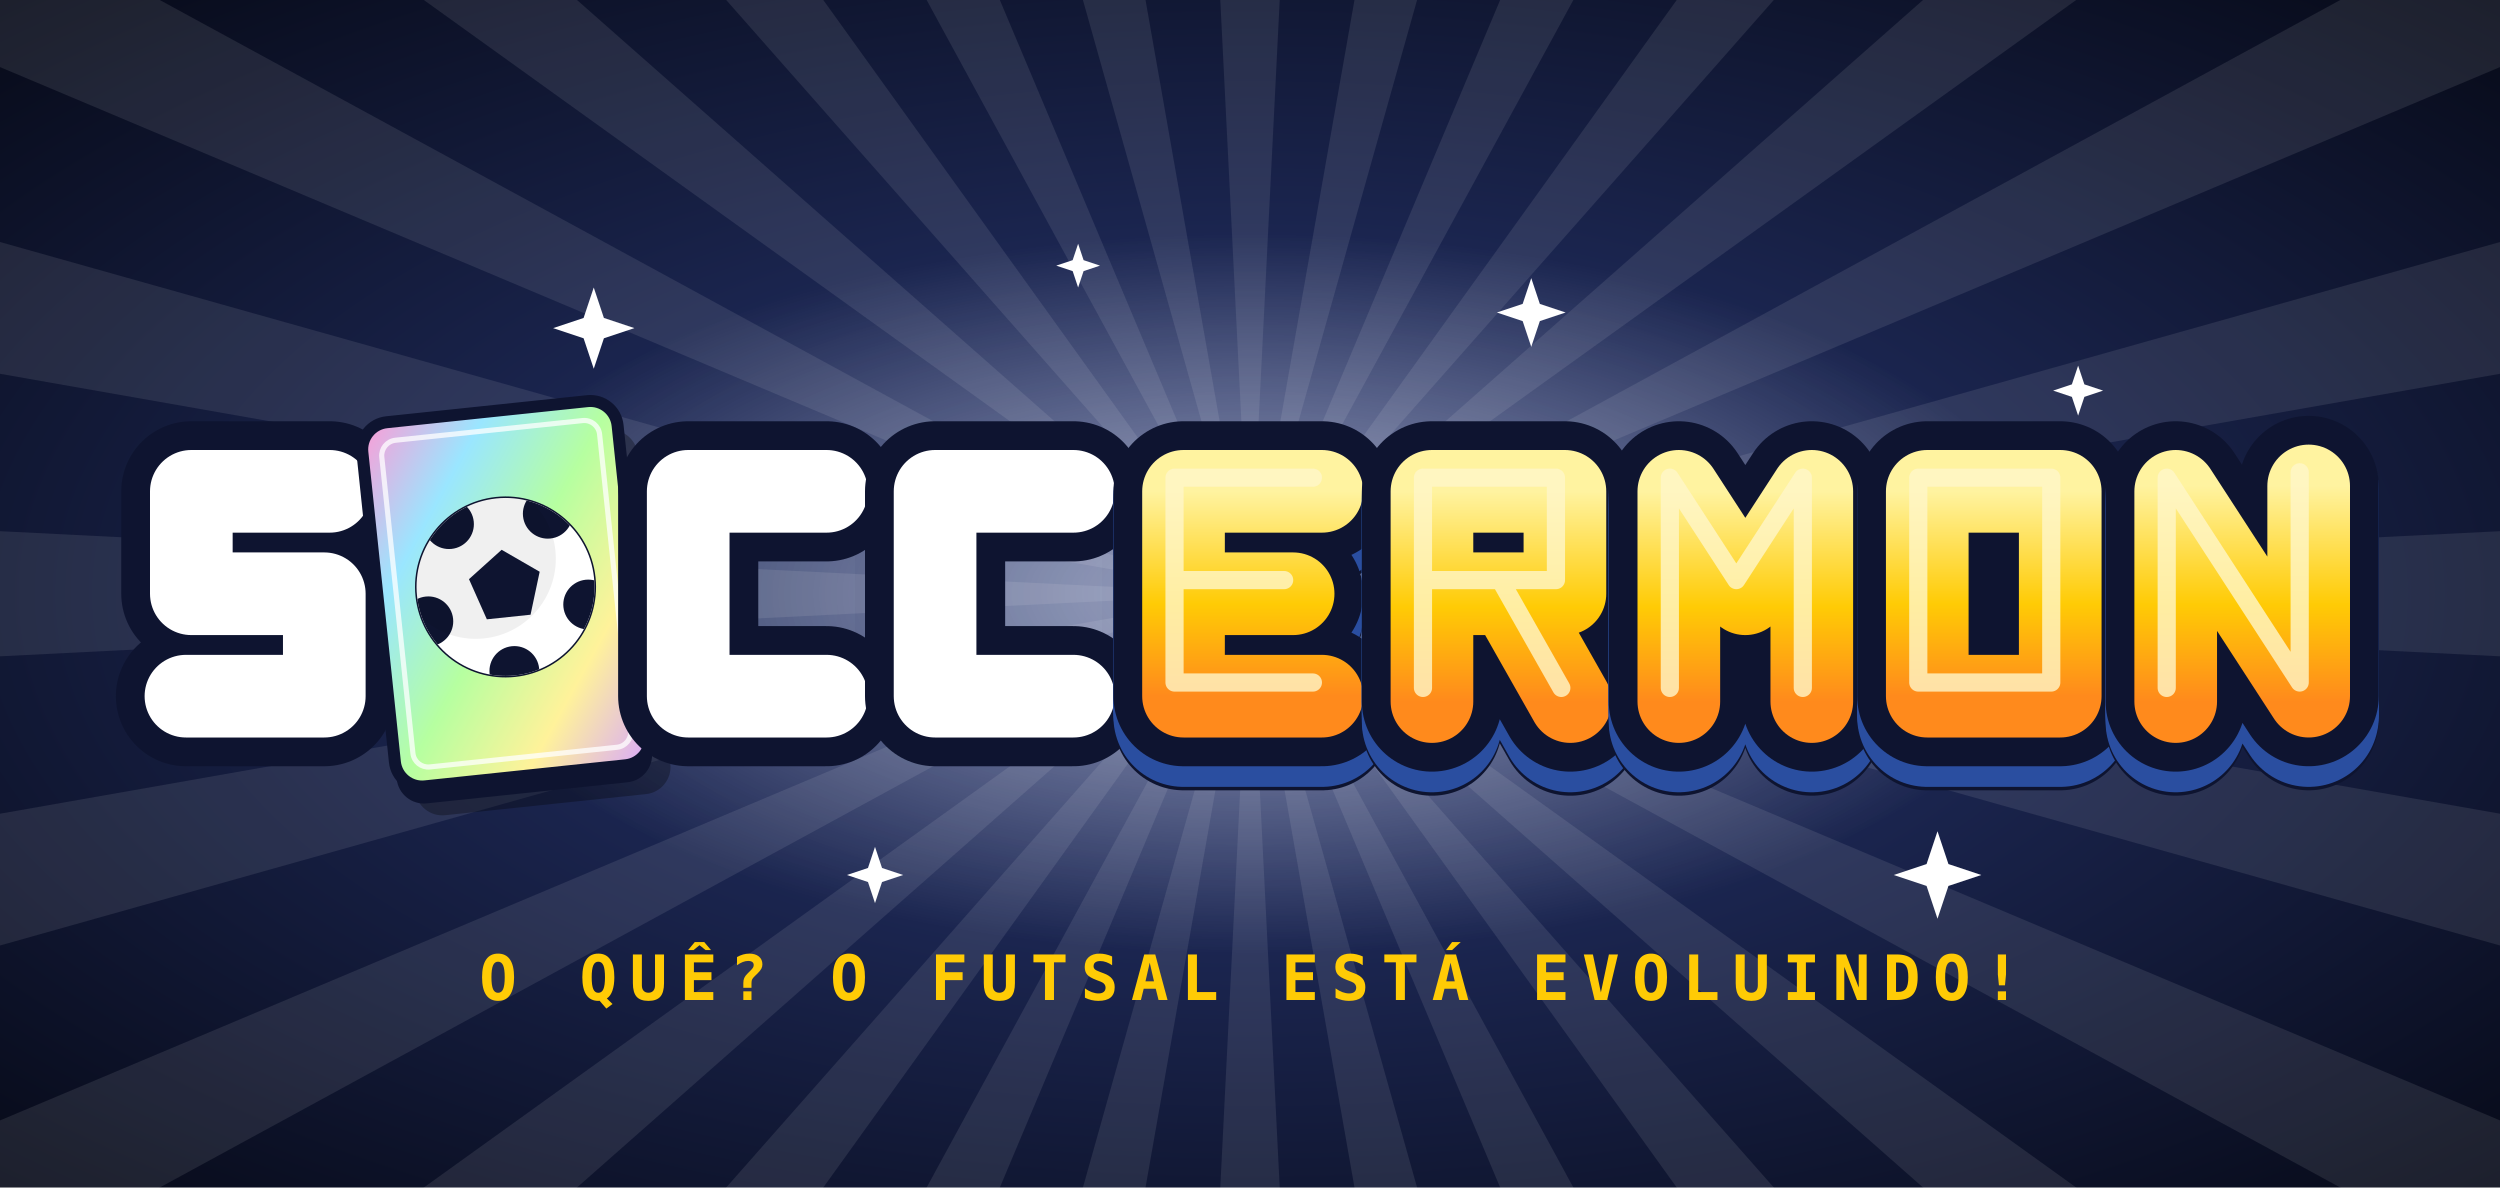
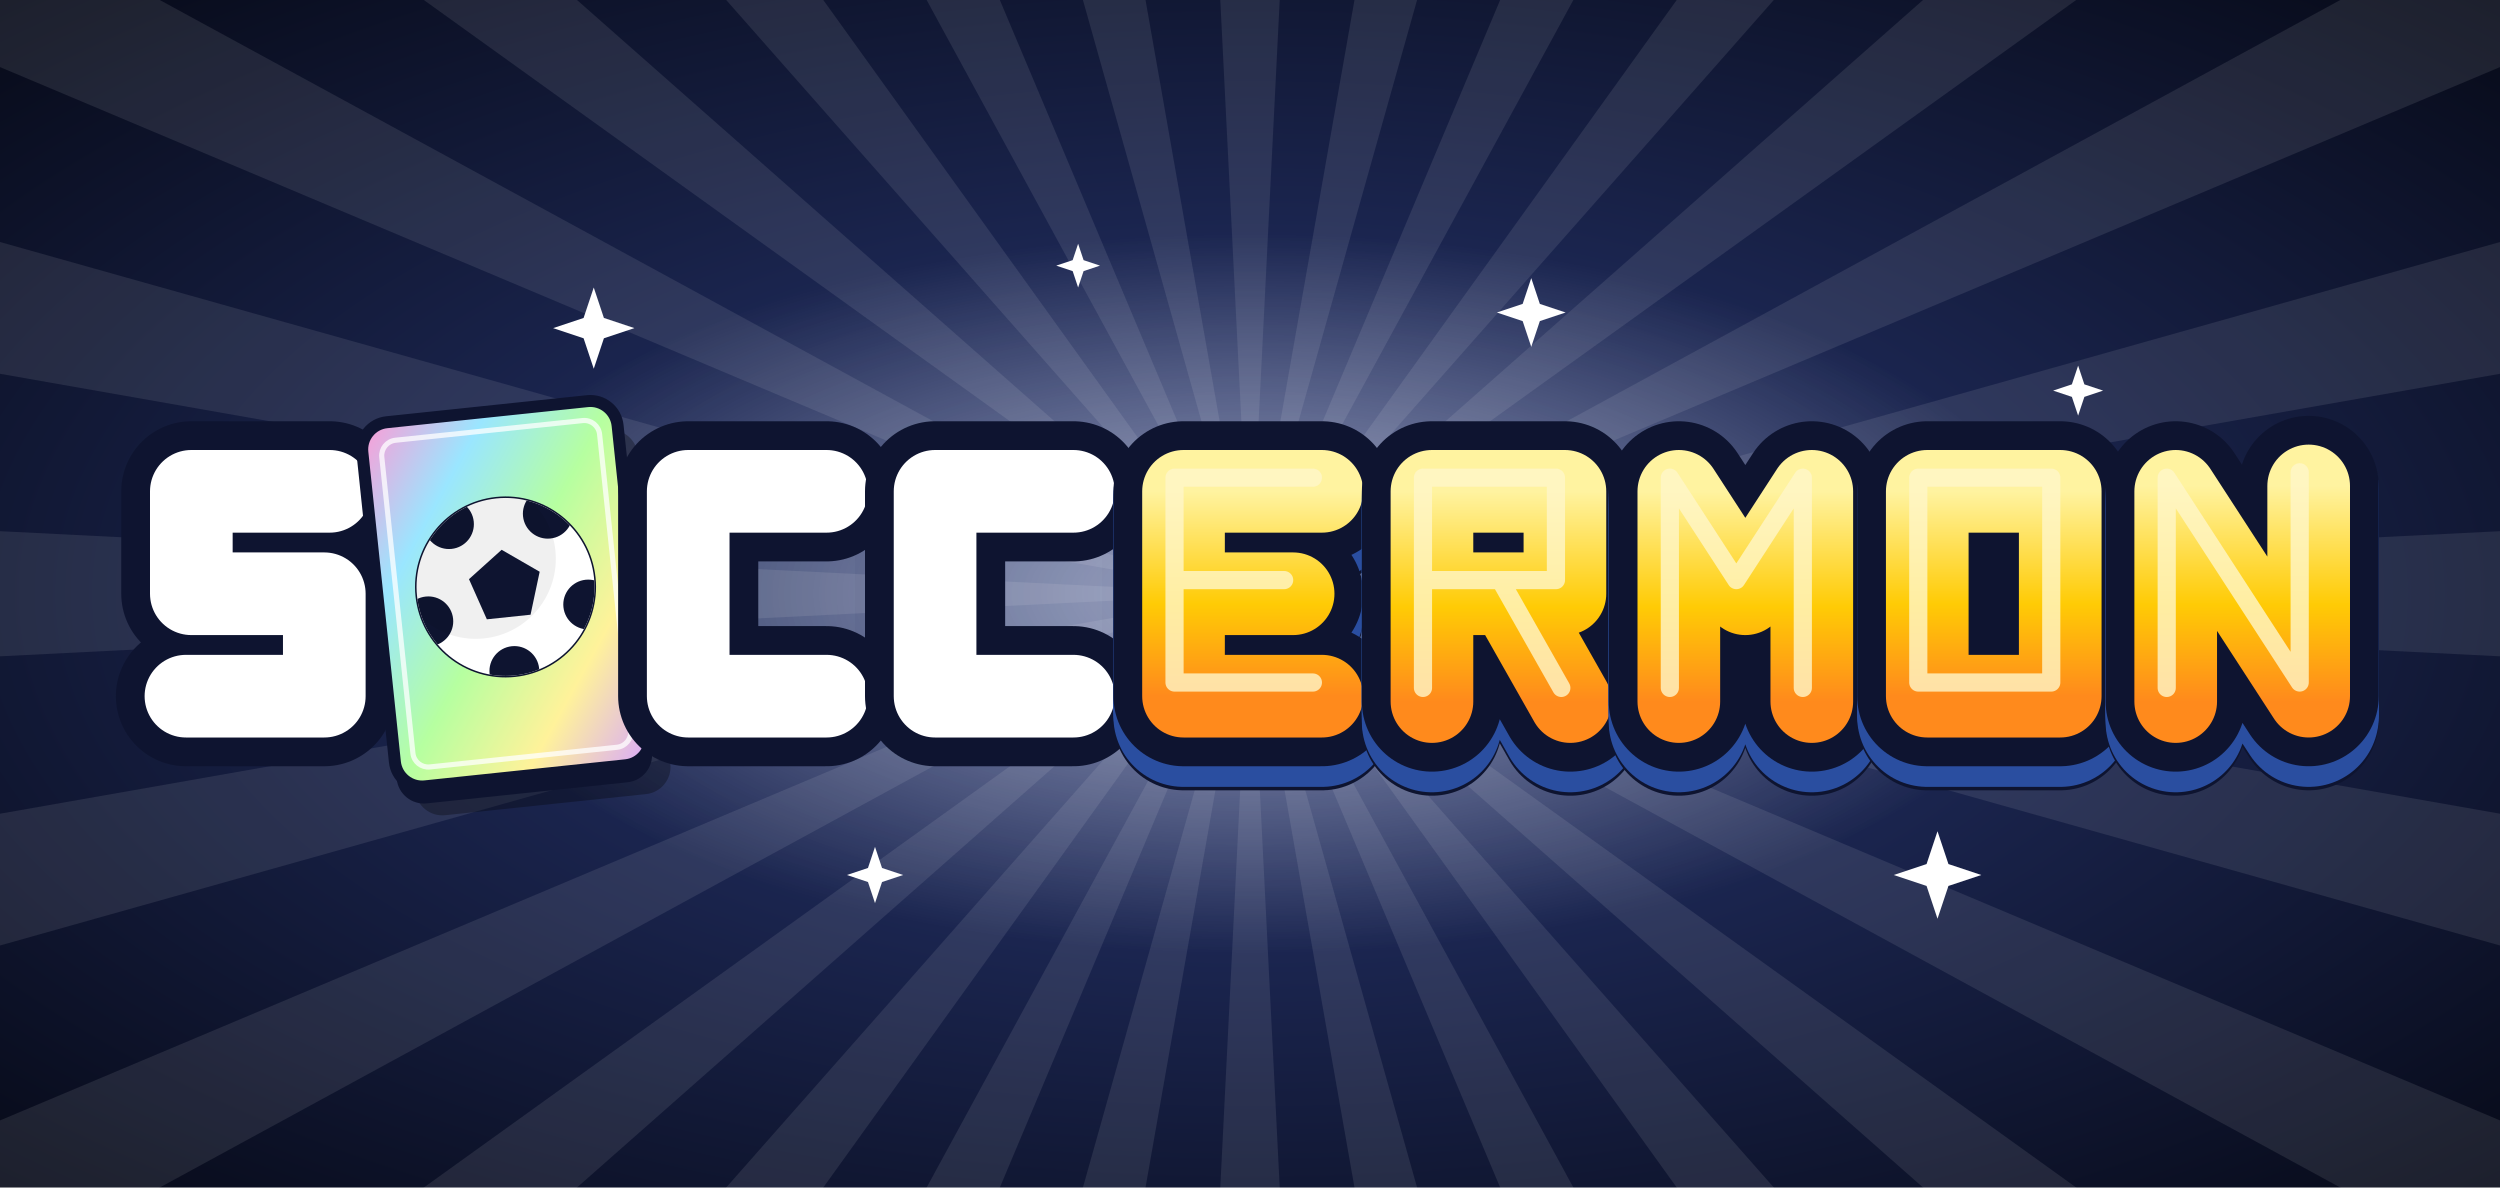
<svg xmlns="http://www.w3.org/2000/svg" viewBox="0 0 1600 760">
  <defs>
    <style>@font-face{font-family:"Galmuri11";src:url("/fonts/Galmuri11-Bold.woff2");font-weight:700}</style>
    <linearGradient id="ouro" x1="0" y1="0" x2="0" y2="1">
      <stop offset="0" stop-color="#fff3a0" />
      <stop offset=".55" stop-color="#ffcb05" />
      <stop offset="1" stop-color="#ff8a1c" />
    </linearGradient>
    <linearGradient id="m-bronze" x1="0" y1="0" x2=".7" y2="1">
      <stop offset="0" stop-color="#f0c493" />
      <stop offset=".5" stop-color="#c98a52" />
      <stop offset="1" stop-color="#8f5a2e" />
    </linearGradient>
    <linearGradient id="m-prata" x1="0" y1="0" x2=".7" y2="1">
      <stop offset="0" stop-color="#fbfcfe" />
      <stop offset=".5" stop-color="#d3d8e1" />
      <stop offset="1" stop-color="#9aa2b0" />
    </linearGradient>
    <linearGradient id="m-ouro" x1="0" y1="0" x2=".7" y2="1">
      <stop offset="0" stop-color="#fff3b8" />
      <stop offset=".5" stop-color="#e8c24a" />
      <stop offset="1" stop-color="#b48a18" />
    </linearGradient>
    <linearGradient id="holo" x1="0" y1="0" x2="1" y2="1">
      <stop offset="0" stop-color="#ff9ad5" />
      <stop offset=".25" stop-color="#9ae6ff" />
      <stop offset=".5" stop-color="#b6ffa0" />
      <stop offset=".75" stop-color="#fff29a" />
      <stop offset="1" stop-color="#d7a6ff" />
    </linearGradient>
    <radialGradient id="noite" cx=".5" cy=".5" r=".7">
      <stop offset="0" stop-color="#2a3a7a" />
      <stop offset="1" stop-color="#070a18" />
    </radialGradient>
    <radialGradient id="halo">
      <stop offset="0" stop-color="#fff" stop-opacity=".55" />
      <stop offset="1" stop-color="#fff" stop-opacity="0" />
    </radialGradient>
    <filter id="brilho" x="-20%" y="-20%" width="140%" height="140%">
      <feGaussianBlur stdDeviation="5" />
    </filter>
  </defs>
  <rect width="1600" height="760" fill="url(#noite)" />
  <polygon points="800,380 1999,320 1999,440" fill="#fff" opacity=".09" />
  <polygon points="800,380 1982,588 1955,705" fill="#fff" opacity=".09" />
  <polygon points="800,380 1906,846 1854,954" fill="#fff" opacity=".09" />
  <polygon points="800,380 1774,1080 1700,1174" fill="#fff" opacity=".09" />
  <polygon points="800,380 1594,1280 1500,1354" fill="#fff" opacity=".09" />
  <polygon points="800,380 1374,1434 1266,1486" fill="#fff" opacity=".09" />
  <polygon points="800,380 1125,1535 1008,1562" fill="#fff" opacity=".09" />
  <polygon points="800,380 860,1579 740,1579" fill="#fff" opacity=".09" />
  <polygon points="800,380 592,1562 475,1535" fill="#fff" opacity=".09" />
  <polygon points="800,380 334,1486 226,1434" fill="#fff" opacity=".09" />
  <polygon points="800,380 100,1354 6,1280" fill="#fff" opacity=".09" />
  <polygon points="800,380 -100,1174 -174,1080" fill="#fff" opacity=".09" />
  <polygon points="800,380 -254,954 -306,846" fill="#fff" opacity=".09" />
  <polygon points="800,380 -355,705 -382,588" fill="#fff" opacity=".09" />
  <polygon points="800,380 -399,440 -399,320" fill="#fff" opacity=".09" />
  <polygon points="800,380 -382,172 -355,55" fill="#fff" opacity=".09" />
  <polygon points="800,380 -306,-86 -254,-194" fill="#fff" opacity=".09" />
  <polygon points="800,380 -174,-320 -100,-414" fill="#fff" opacity=".09" />
  <polygon points="800,380 6,-520 100,-594" fill="#fff" opacity=".09" />
  <polygon points="800,380 226,-674 334,-726" fill="#fff" opacity=".09" />
  <polygon points="800,380 475,-775 592,-802" fill="#fff" opacity=".09" />
  <polygon points="800,380 740,-819 860,-819" fill="#fff" opacity=".09" />
  <polygon points="800,380 1008,-802 1125,-775" fill="#fff" opacity=".09" />
  <polygon points="800,380 1266,-726 1374,-674" fill="#fff" opacity=".09" />
  <polygon points="800,380 1500,-594 1594,-520" fill="#fff" opacity=".09" />
  <polygon points="800,380 1700,-414 1774,-320" fill="#fff" opacity=".09" />
  <polygon points="800,380 1854,-194 1906,-86" fill="#fff" opacity=".09" />
  <polygon points="800,380 1955,55 1982,172" fill="#fff" opacity=".09" />
  <ellipse cx="800" cy="380" rx="520" ry="230" fill="url(#halo)" />
  <g transform="translate(96 288) scale(23)">
    <g filter="url(#brilho)" opacity=".55">
      <path d="M5 1.15H1.15V4H4.85V6.85H1" fill="none" stroke-linejoin="round" stroke-linecap="round" stroke="#cfe4ff" stroke-width="2.7" />
    </g>
    <path d="M5 1.15H1.15V4H4.85V6.85H1" fill="none" stroke-linejoin="round" stroke-linecap="round" stroke="#0e1430" stroke-width="3.9" />
    <path d="M5 1.15H1.15V4H4.85V6.85H1" fill="none" stroke-linejoin="round" stroke-linecap="round" stroke="#fff" stroke-width="2.3" />
  </g>
  <g transform="translate(324 380) rotate(-6)">
    <g transform="scale(1.095)">
      <rect x="-65.0" y="-89.0" width="150" height="214" rx="16" fill="#000" opacity=".3" />
      <rect x="-75.0" y="-97.0" width="150" height="214" rx="16" fill="#0e1430" />
      <rect x="-75.0" y="-99.0" width="150" height="214" rx="16" fill="#0e1430" />
      <rect x="-75.0" y="-101.0" width="150" height="214" rx="16" fill="#0e1430" />
      <rect x="-75.0" y="-103.0" width="150" height="214" rx="16" fill="#0e1430" />
      <rect x="-75.0" y="-105.0" width="150" height="214" rx="16" fill="#0e1430" />
      <rect x="-75.0" y="-107.0" width="150" height="214" rx="16" fill="url(#holo)" stroke="#0e1430" stroke-width="7" />
      <rect x="-64.0" y="-96.0" width="128" height="192" rx="9" fill="none" stroke="#fff" stroke-width="3" opacity=".75" />
      <clipPath id="bc0-4">
        <circle cx="0" cy="-4" r="52" />
      </clipPath>
      <circle cx="0" cy="-4" r="52.9" fill="#0e1430" />
      <circle cx="0" cy="-4" r="52" fill="#ffffff" />
      <g clip-path="url(#bc0-4)">
        <circle cx="29.04" cy="-43.97" r="14.56" fill="#0e1430" />
        <circle cx="46.98" cy="11.27" r="14.56" fill="#0e1430" />
        <circle cx="0.00" cy="45.40" r="14.56" fill="#0e1430" />
        <circle cx="-46.98" cy="11.27" r="14.56" fill="#0e1430" />
        <circle cx="-29.04" cy="-43.97" r="14.56" fill="#0e1430" />
        <circle cx="-15.6" cy="-22.2" r="46.8" fill="#000" opacity=".06" />
      </g>
      <polygon fill="#0e1430" points="0.00,-25.84 20.77,-10.75 12.84,13.67 -12.84,13.67 -20.77,-10.75" />
    </g>
  </g>
  <g transform="translate(414 288) scale(23)">
    <g filter="url(#brilho)" opacity=".55">
      <path d="M5 1.15H1.15V6.85H5" fill="none" stroke-linejoin="round" stroke-linecap="round" stroke="#cfe4ff" stroke-width="2.7" />
    </g>
    <path d="M5 1.15H1.15V6.85H5" fill="none" stroke-linejoin="round" stroke-linecap="round" stroke="#0e1430" stroke-width="3.9" />
    <path d="M5 1.15H1.15V6.85H5" fill="none" stroke-linejoin="round" stroke-linecap="round" stroke="#fff" stroke-width="2.3" />
  </g>
  <g transform="translate(572 288) scale(23)">
    <g filter="url(#brilho)" opacity=".55">
      <path d="M5 1.15H1.15V6.85H5" fill="none" stroke-linejoin="round" stroke-linecap="round" stroke="#cfe4ff" stroke-width="2.7" />
    </g>
    <path d="M5 1.15H1.15V6.85H5" fill="none" stroke-linejoin="round" stroke-linecap="round" stroke="#0e1430" stroke-width="3.9" />
    <path d="M5 1.15H1.15V6.85H5" fill="none" stroke-linejoin="round" stroke-linecap="round" stroke="#fff" stroke-width="2.3" />
  </g>
  <g transform="translate(731 288) scale(23)">
    <path d="M5 1.15H1.15V6.85H5M1.15 4H4.2" fill="none" stroke-linejoin="round" stroke-linecap="round" stroke="#0e1430" stroke-width="3.9" transform="translate(0 0.670)" />
    <path d="M5 1.15H1.15V6.85H5M1.15 4H4.2" fill="none" stroke-linejoin="round" stroke-linecap="round" stroke="#2a4ea0" stroke-width="3.9" transform="translate(0 0.574)" />
    <path d="M5 1.15H1.15V6.85H5M1.15 4H4.2" fill="none" stroke-linejoin="round" stroke-linecap="round" stroke="#2a4ea0" stroke-width="3.9" transform="translate(0 0.478)" />
    <path d="M5 1.15H1.15V6.85H5M1.15 4H4.2" fill="none" stroke-linejoin="round" stroke-linecap="round" stroke="#2a4ea0" stroke-width="3.9" transform="translate(0 0.383)" />
    <path d="M5 1.15H1.15V6.85H5M1.15 4H4.2" fill="none" stroke-linejoin="round" stroke-linecap="round" stroke="#2a4ea0" stroke-width="3.9" transform="translate(0 0.287)" />
    <path d="M5 1.15H1.15V6.85H5M1.15 4H4.2" fill="none" stroke-linejoin="round" stroke-linecap="round" stroke="#2a4ea0" stroke-width="3.9" transform="translate(0 0.191)" />
    <path d="M5 1.15H1.15V6.85H5M1.15 4H4.2" fill="none" stroke-linejoin="round" stroke-linecap="round" stroke="#2a4ea0" stroke-width="3.9" transform="translate(0 0.096)" />
    <path d="M5 1.15H1.15V6.85H5M1.15 4H4.2" fill="none" stroke-linejoin="round" stroke-linecap="round" stroke="#0e1430" stroke-width="3.9" />
    <path d="M5 1.15H1.15V6.85H5M1.15 4H4.2" fill="none" stroke-linejoin="round" stroke-linecap="round" stroke="url(#ouro)" stroke-width="2.3" />
    <path d="M5 1.15H1.15V6.85H5M1.15 4H4.2" fill="none" stroke-linejoin="round" stroke-linecap="round" stroke="#fff6c9" stroke-width="0.506" opacity=".8" transform="translate(-.25 -.38)" />
  </g>
  <g transform="translate(890 288) scale(23)">
    <path d="M1.15 7V1.15H4.85V4H1.15M3.3 4L5 7" fill="none" stroke-linejoin="round" stroke-linecap="round" stroke="#0e1430" stroke-width="3.9" transform="translate(0 0.670)" />
    <path d="M1.15 7V1.15H4.85V4H1.15M3.3 4L5 7" fill="none" stroke-linejoin="round" stroke-linecap="round" stroke="#2a4ea0" stroke-width="3.9" transform="translate(0 0.574)" />
    <path d="M1.15 7V1.15H4.85V4H1.15M3.3 4L5 7" fill="none" stroke-linejoin="round" stroke-linecap="round" stroke="#2a4ea0" stroke-width="3.9" transform="translate(0 0.478)" />
    <path d="M1.15 7V1.15H4.85V4H1.15M3.3 4L5 7" fill="none" stroke-linejoin="round" stroke-linecap="round" stroke="#2a4ea0" stroke-width="3.9" transform="translate(0 0.383)" />
    <path d="M1.15 7V1.15H4.85V4H1.15M3.3 4L5 7" fill="none" stroke-linejoin="round" stroke-linecap="round" stroke="#2a4ea0" stroke-width="3.9" transform="translate(0 0.287)" />
    <path d="M1.15 7V1.15H4.85V4H1.15M3.3 4L5 7" fill="none" stroke-linejoin="round" stroke-linecap="round" stroke="#2a4ea0" stroke-width="3.9" transform="translate(0 0.191)" />
    <path d="M1.15 7V1.15H4.85V4H1.15M3.3 4L5 7" fill="none" stroke-linejoin="round" stroke-linecap="round" stroke="#2a4ea0" stroke-width="3.9" transform="translate(0 0.096)" />
    <path d="M1.15 7V1.15H4.85V4H1.15M3.3 4L5 7" fill="none" stroke-linejoin="round" stroke-linecap="round" stroke="#0e1430" stroke-width="3.9" />
    <path d="M1.15 7V1.15H4.85V4H1.15M3.3 4L5 7" fill="none" stroke-linejoin="round" stroke-linecap="round" stroke="url(#ouro)" stroke-width="2.3" />
    <path d="M1.15 7V1.15H4.85V4H1.15M3.3 4L5 7" fill="none" stroke-linejoin="round" stroke-linecap="round" stroke="#fff6c9" stroke-width="0.506" opacity=".8" transform="translate(-.25 -.38)" />
  </g>
  <g transform="translate(1048 288) scale(23)">
    <path d="M1.15 7V1.15L3 4L4.85 1.15V7" fill="none" stroke-linejoin="round" stroke-linecap="round" stroke="#0e1430" stroke-width="3.9" transform="translate(0 0.670)" />
    <path d="M1.15 7V1.15L3 4L4.85 1.15V7" fill="none" stroke-linejoin="round" stroke-linecap="round" stroke="#2a4ea0" stroke-width="3.9" transform="translate(0 0.574)" />
    <path d="M1.15 7V1.15L3 4L4.85 1.15V7" fill="none" stroke-linejoin="round" stroke-linecap="round" stroke="#2a4ea0" stroke-width="3.9" transform="translate(0 0.478)" />
    <path d="M1.15 7V1.15L3 4L4.85 1.15V7" fill="none" stroke-linejoin="round" stroke-linecap="round" stroke="#2a4ea0" stroke-width="3.9" transform="translate(0 0.383)" />
    <path d="M1.15 7V1.15L3 4L4.85 1.15V7" fill="none" stroke-linejoin="round" stroke-linecap="round" stroke="#2a4ea0" stroke-width="3.9" transform="translate(0 0.287)" />
    <path d="M1.15 7V1.15L3 4L4.85 1.15V7" fill="none" stroke-linejoin="round" stroke-linecap="round" stroke="#2a4ea0" stroke-width="3.9" transform="translate(0 0.191)" />
    <path d="M1.15 7V1.15L3 4L4.85 1.15V7" fill="none" stroke-linejoin="round" stroke-linecap="round" stroke="#2a4ea0" stroke-width="3.9" transform="translate(0 0.096)" />
    <path d="M1.15 7V1.15L3 4L4.85 1.15V7" fill="none" stroke-linejoin="round" stroke-linecap="round" stroke="#0e1430" stroke-width="3.9" />
    <path d="M1.15 7V1.15L3 4L4.85 1.15V7" fill="none" stroke-linejoin="round" stroke-linecap="round" stroke="url(#ouro)" stroke-width="2.3" />
    <path d="M1.15 7V1.15L3 4L4.85 1.15V7" fill="none" stroke-linejoin="round" stroke-linecap="round" stroke="#fff6c9" stroke-width="0.506" opacity=".8" transform="translate(-.25 -.38)" />
  </g>
  <g transform="translate(1207 288) scale(23)">
    <path d="M1.15 1.15H4.85V6.85H1.15Z" fill="none" stroke-linejoin="round" stroke-linecap="round" stroke="#0e1430" stroke-width="3.9" transform="translate(0 0.670)" />
    <path d="M1.15 1.15H4.85V6.85H1.15Z" fill="none" stroke-linejoin="round" stroke-linecap="round" stroke="#2a4ea0" stroke-width="3.9" transform="translate(0 0.574)" />
    <path d="M1.15 1.15H4.85V6.85H1.15Z" fill="none" stroke-linejoin="round" stroke-linecap="round" stroke="#2a4ea0" stroke-width="3.9" transform="translate(0 0.478)" />
    <path d="M1.15 1.15H4.85V6.85H1.15Z" fill="none" stroke-linejoin="round" stroke-linecap="round" stroke="#2a4ea0" stroke-width="3.9" transform="translate(0 0.383)" />
    <path d="M1.15 1.15H4.85V6.85H1.15Z" fill="none" stroke-linejoin="round" stroke-linecap="round" stroke="#2a4ea0" stroke-width="3.9" transform="translate(0 0.287)" />
    <path d="M1.15 1.15H4.85V6.85H1.15Z" fill="none" stroke-linejoin="round" stroke-linecap="round" stroke="#2a4ea0" stroke-width="3.9" transform="translate(0 0.191)" />
    <path d="M1.15 1.15H4.85V6.85H1.15Z" fill="none" stroke-linejoin="round" stroke-linecap="round" stroke="#2a4ea0" stroke-width="3.9" transform="translate(0 0.096)" />
    <path d="M1.15 1.15H4.85V6.85H1.15Z" fill="none" stroke-linejoin="round" stroke-linecap="round" stroke="#0e1430" stroke-width="3.9" />
    <path d="M1.15 1.15H4.85V6.85H1.15Z" fill="none" stroke-linejoin="round" stroke-linecap="round" stroke="url(#ouro)" stroke-width="2.3" />
    <path d="M1.15 1.15H4.85V6.85H1.15Z" fill="none" stroke-linejoin="round" stroke-linecap="round" stroke="#fff6c9" stroke-width="0.506" opacity=".8" transform="translate(-.25 -.38)" />
  </g>
  <g transform="translate(1366 288) scale(23)">
    <path d="M1.15 7V1.15L4.85 6.85V1" fill="none" stroke-linejoin="round" stroke-linecap="round" stroke="#0e1430" stroke-width="3.9" transform="translate(0 0.670)" />
    <path d="M1.15 7V1.15L4.85 6.85V1" fill="none" stroke-linejoin="round" stroke-linecap="round" stroke="#2a4ea0" stroke-width="3.9" transform="translate(0 0.574)" />
    <path d="M1.15 7V1.15L4.85 6.85V1" fill="none" stroke-linejoin="round" stroke-linecap="round" stroke="#2a4ea0" stroke-width="3.9" transform="translate(0 0.478)" />
    <path d="M1.15 7V1.15L4.85 6.85V1" fill="none" stroke-linejoin="round" stroke-linecap="round" stroke="#2a4ea0" stroke-width="3.9" transform="translate(0 0.383)" />
    <path d="M1.15 7V1.15L4.85 6.85V1" fill="none" stroke-linejoin="round" stroke-linecap="round" stroke="#2a4ea0" stroke-width="3.9" transform="translate(0 0.287)" />
    <path d="M1.15 7V1.15L4.85 6.85V1" fill="none" stroke-linejoin="round" stroke-linecap="round" stroke="#2a4ea0" stroke-width="3.9" transform="translate(0 0.191)" />
    <path d="M1.15 7V1.15L4.85 6.85V1" fill="none" stroke-linejoin="round" stroke-linecap="round" stroke="#2a4ea0" stroke-width="3.9" transform="translate(0 0.096)" />
    <path d="M1.15 7V1.15L4.85 6.85V1" fill="none" stroke-linejoin="round" stroke-linecap="round" stroke="#0e1430" stroke-width="3.9" />
    <path d="M1.15 7V1.15L4.85 6.85V1" fill="none" stroke-linejoin="round" stroke-linecap="round" stroke="url(#ouro)" stroke-width="2.3" />
    <path d="M1.15 7V1.15L4.85 6.85V1" fill="none" stroke-linejoin="round" stroke-linecap="round" stroke="#fff6c9" stroke-width="0.506" opacity=".8" transform="translate(-.25 -.38)" />
  </g>
  <path d="M380 184L386.5 203.5L406 210L386.5 216.5L380 236L373.5 216.5L354 210L373.5 203.5Z" fill="#fff" />
  <path d="M560 542L564.5 555.5L578 560L564.5 564.5L560 578L555.5 564.5L542 560L555.5 555.5Z" fill="#fff" />
  <path d="M980 178L985.5 194.5L1002 200L985.5 205.5L980 222L974.5 205.5L958 200L974.5 194.5Z" fill="#fff" />
  <path d="M1240 532L1247.0 553.0L1268 560L1247.0 567.0L1240 588L1233.0 567.0L1212 560L1233.0 553.0Z" fill="#fff" />
  <path d="M1330 234L1334.0 246.0L1346 250L1334.0 254.0L1330 266L1326.0 254.0L1314 250L1326.0 246.0Z" fill="#fff" />
  <path d="M690 156L693.5 166.5L704 170L693.5 173.5L690 184L686.5 173.5L676 170L686.5 166.5Z" fill="#fff" />
-   <text x="800" y="640" text-anchor="middle" font-family="Galmuri11, monospace" font-weight="700" font-size="40" fill="#ffcb05" letter-spacing="8">O QUÊ? O FUTSAL ESTÁ EVOLUINDO!</text>
</svg>
